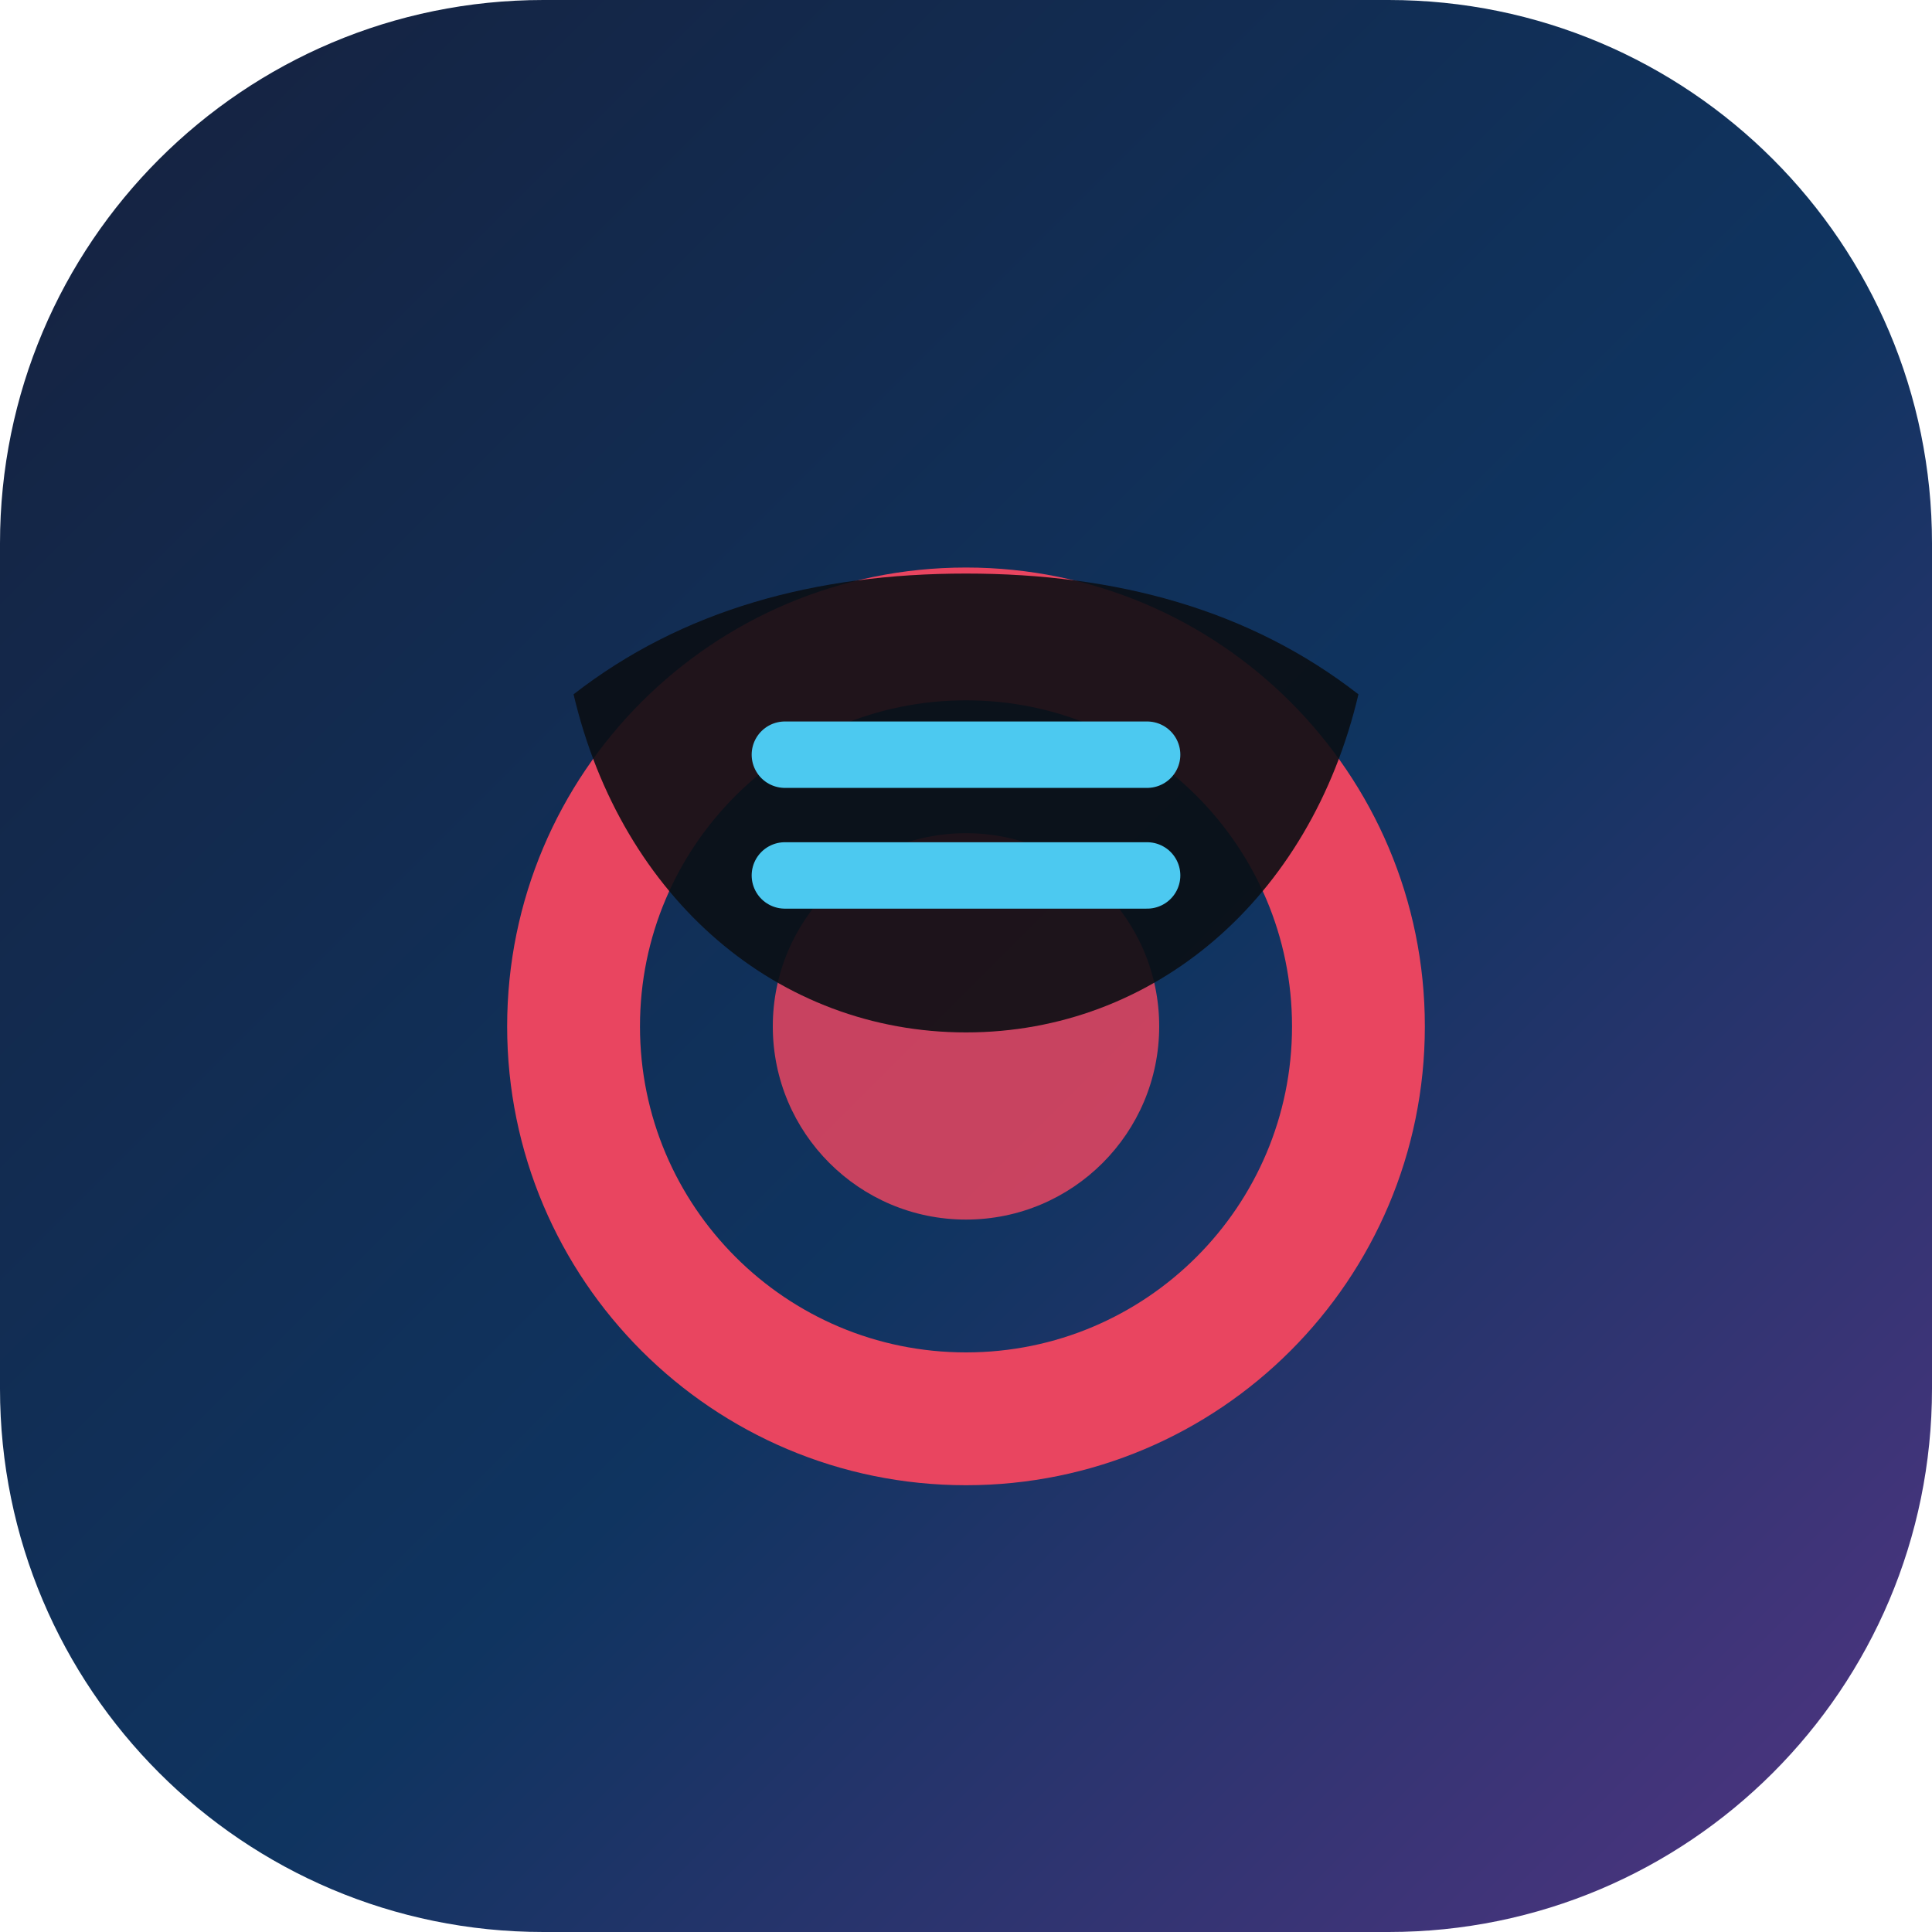
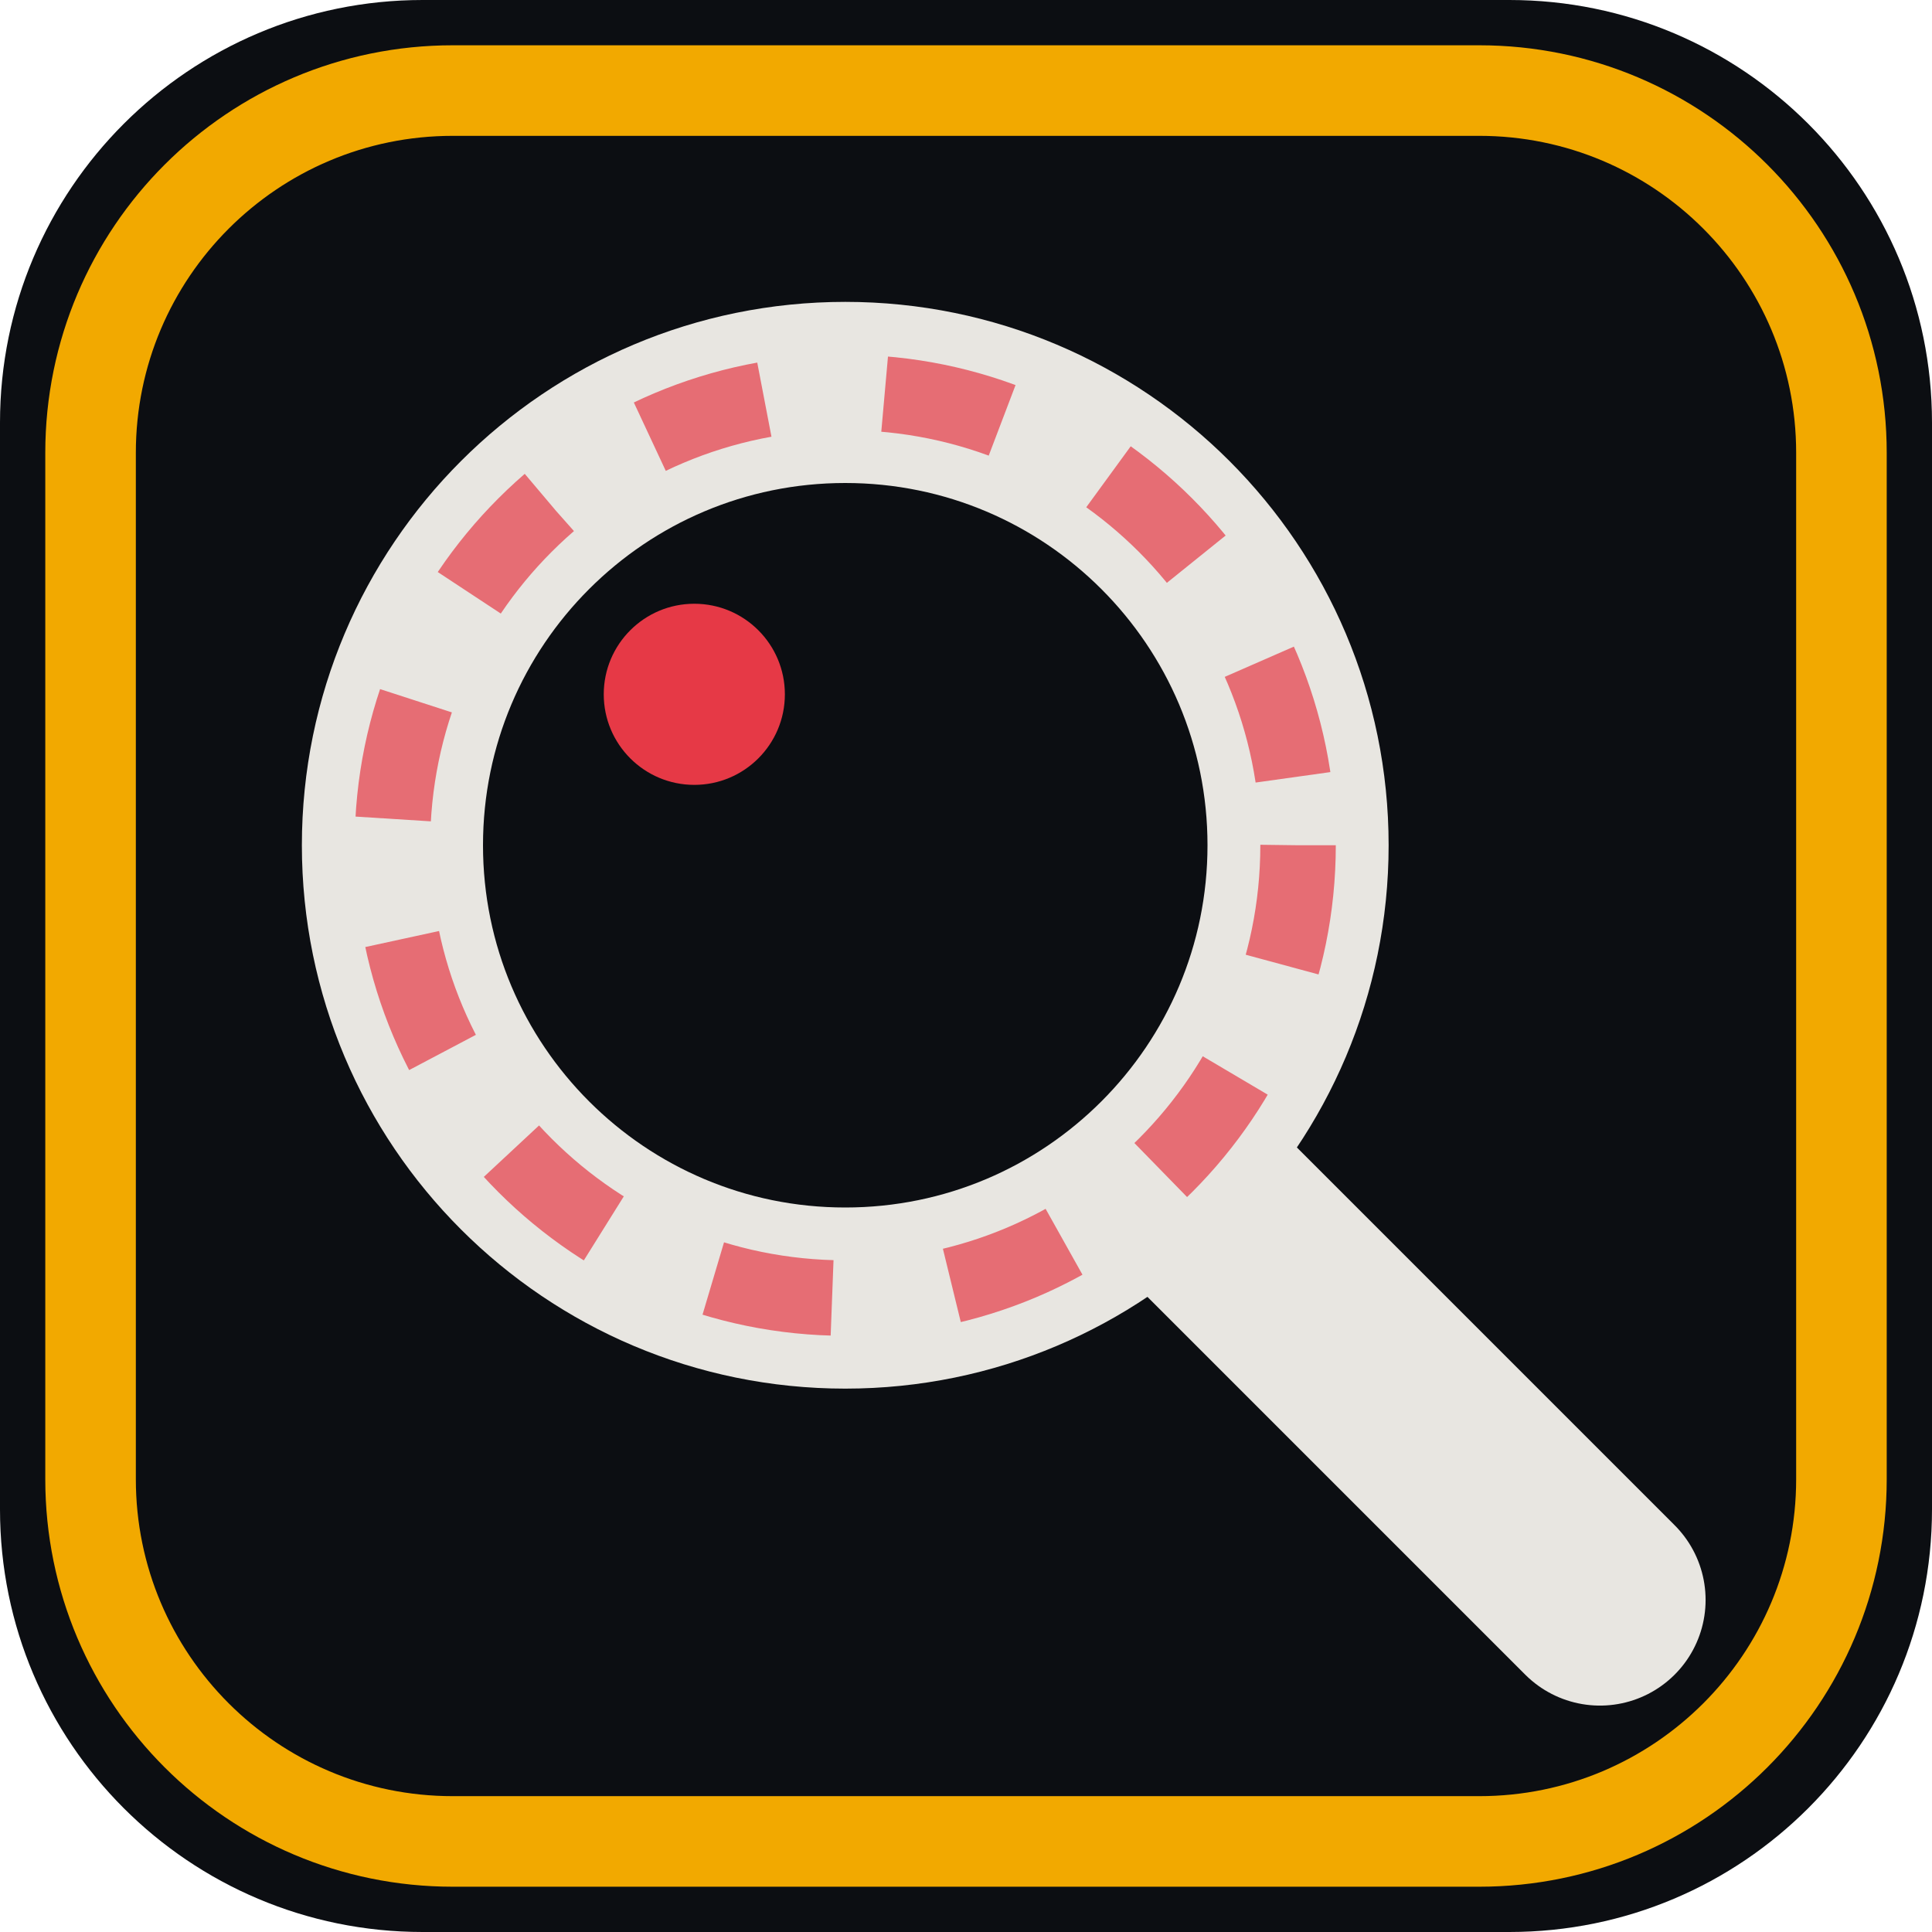
- <svg xmlns="http://www.w3.org/2000/svg" viewBox="0 0 32 32">
-   <defs>
-     <linearGradient id="lg" x1="0" y1="0" x2="1" y2="1">
-       <stop offset="0" stop-color="#16213e" />
-       <stop offset=".55" stop-color="#0f3460" />
-       <stop offset="1" stop-color="#533483" />
-     </linearGradient>
-   </defs>
-   <rect width="32" height="32" rx="9" fill="url(#lg)" />
-   <circle cx="16" cy="17" r="6.5" fill="none" stroke="#e94560" stroke-width="2.2" />
-   <circle cx="16" cy="17" r="3.2" fill="#e94560" opacity=".85" />
-   <path d="M9.5 11.5c1.8-1.4 4-2 6.5-2s4.7.6 6.5 2c-.8 3.4-3.4 5.6-6.5 5.6s-5.7-2.2-6.5-5.6z" fill="#0a0e14" opacity=".9" />
-   <path d="M13 12.5h6M13 14.5h6" stroke="#4cc9f0" stroke-width="1.1" stroke-linecap="round" />
+ <svg xmlns="http://www.w3.org/2000/svg" viewBox="0 0 64 64">
+   <rect width="64" height="64" rx="14" fill="#0c0e12" />
+   <rect x="3" y="3" width="58" height="58" rx="12" fill="none" stroke="#f2a900" stroke-width="3" />
+   <circle cx="28" cy="28" r="15" fill="none" stroke="#e8e6e1" stroke-width="6" />
+   <path d="M39 39 53 53" stroke="#e8e6e1" stroke-width="7" stroke-linecap="round" />
+   <circle cx="28" cy="28" r="15" fill="none" stroke="#e63946" stroke-width="2.5" stroke-dasharray="4 4" opacity=".7" />
+   <circle cx="23" cy="23" r="3" fill="#e63946" />
</svg>
